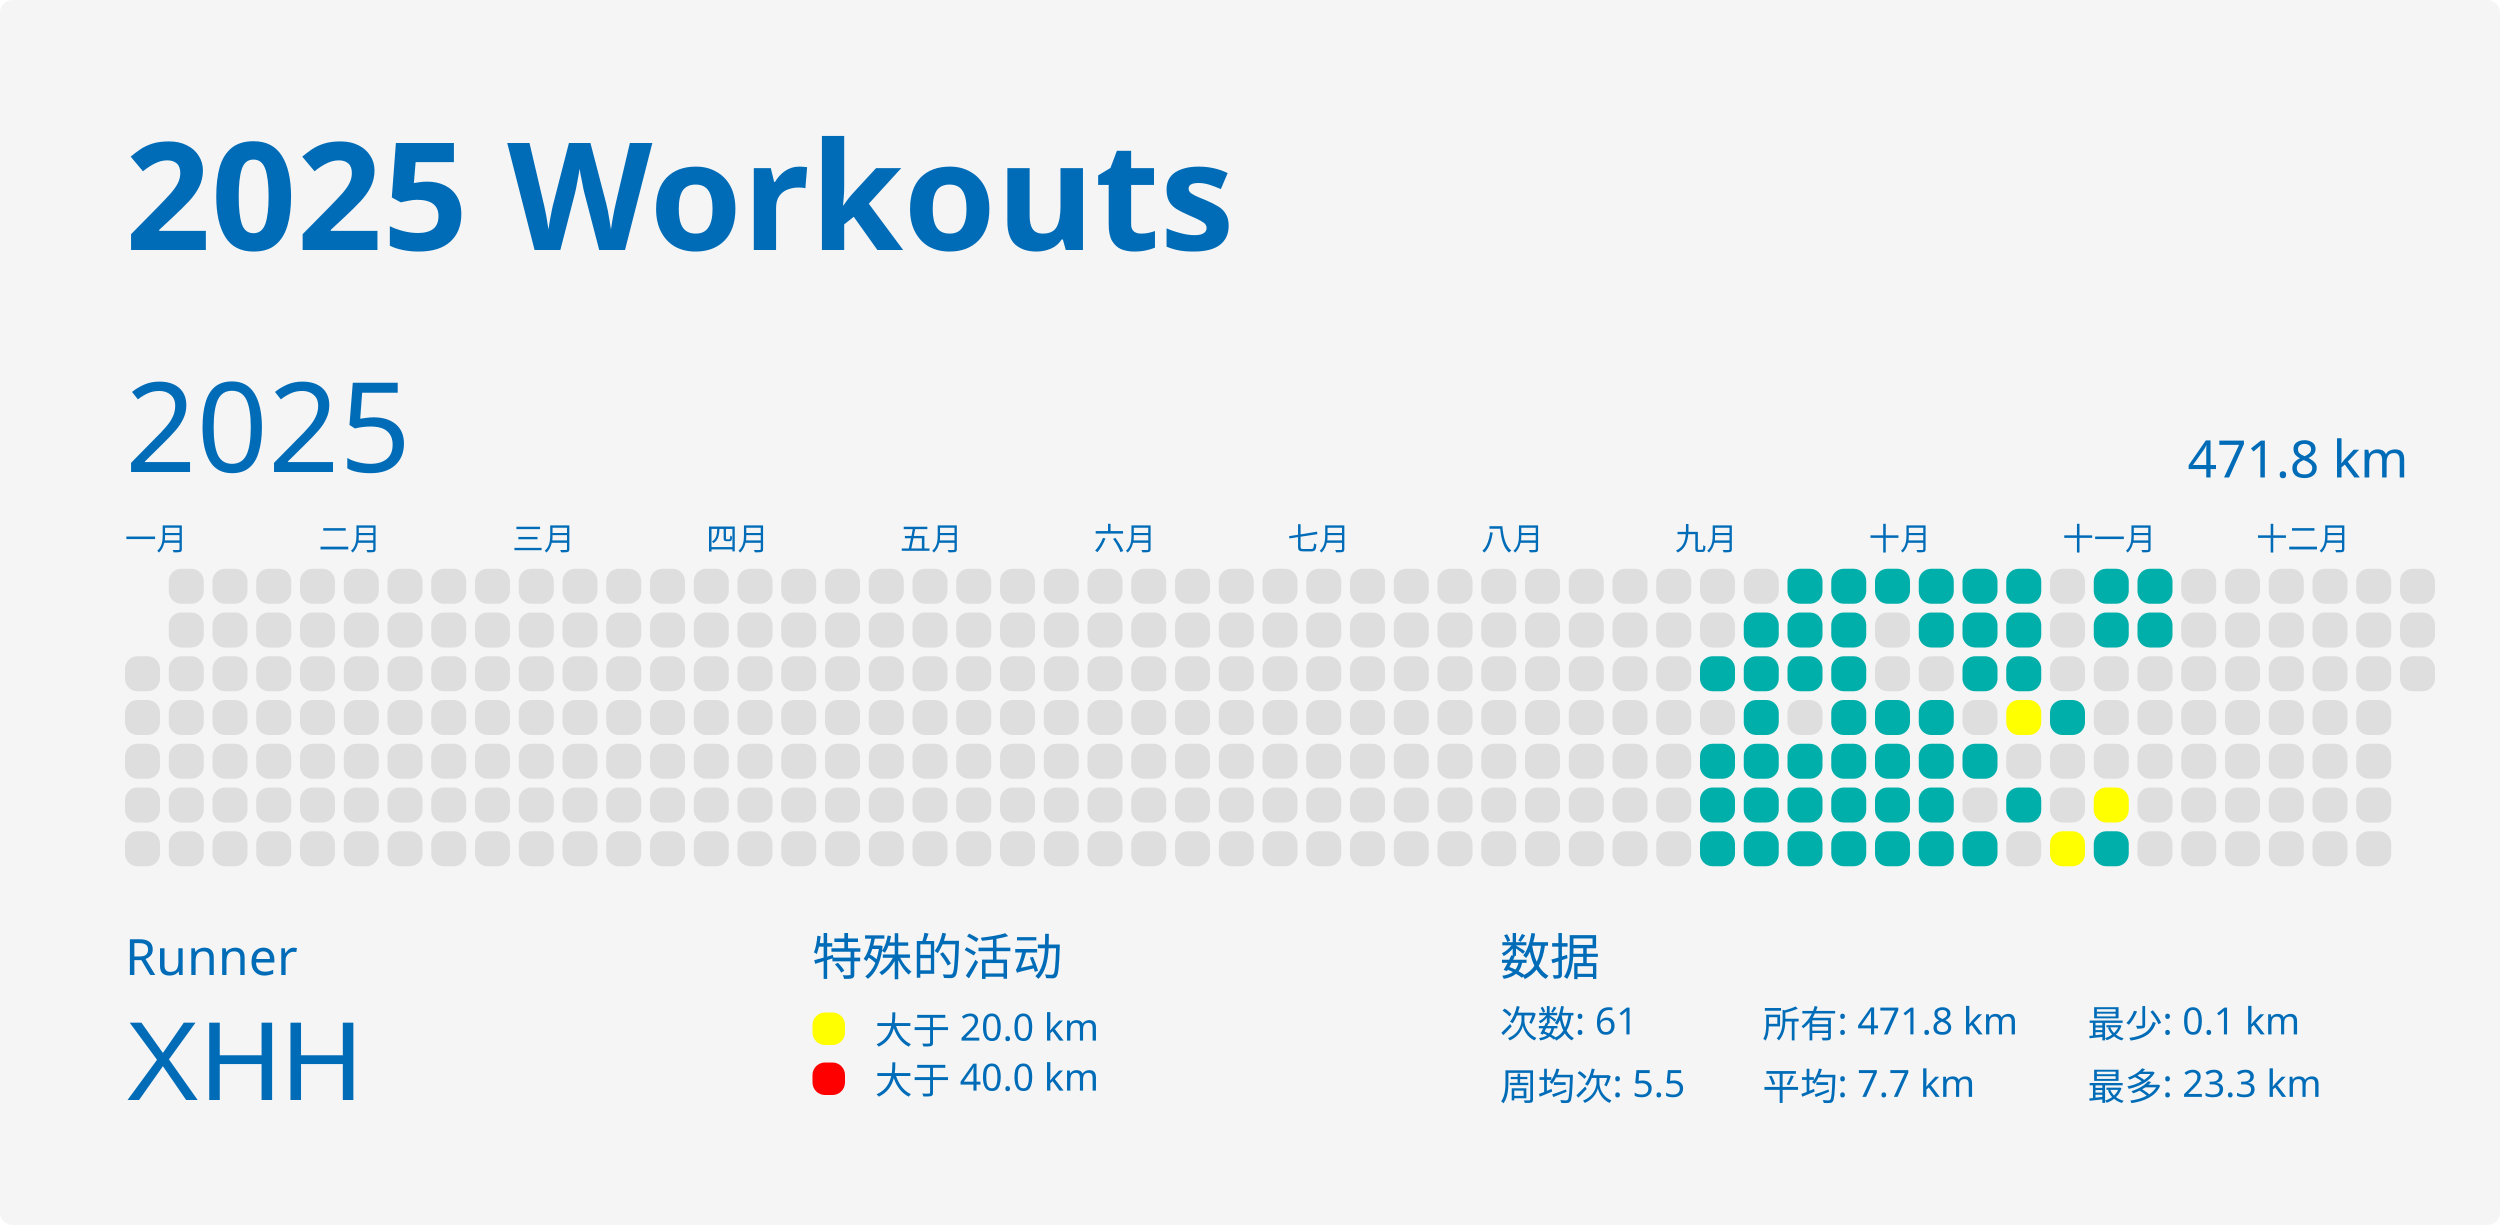
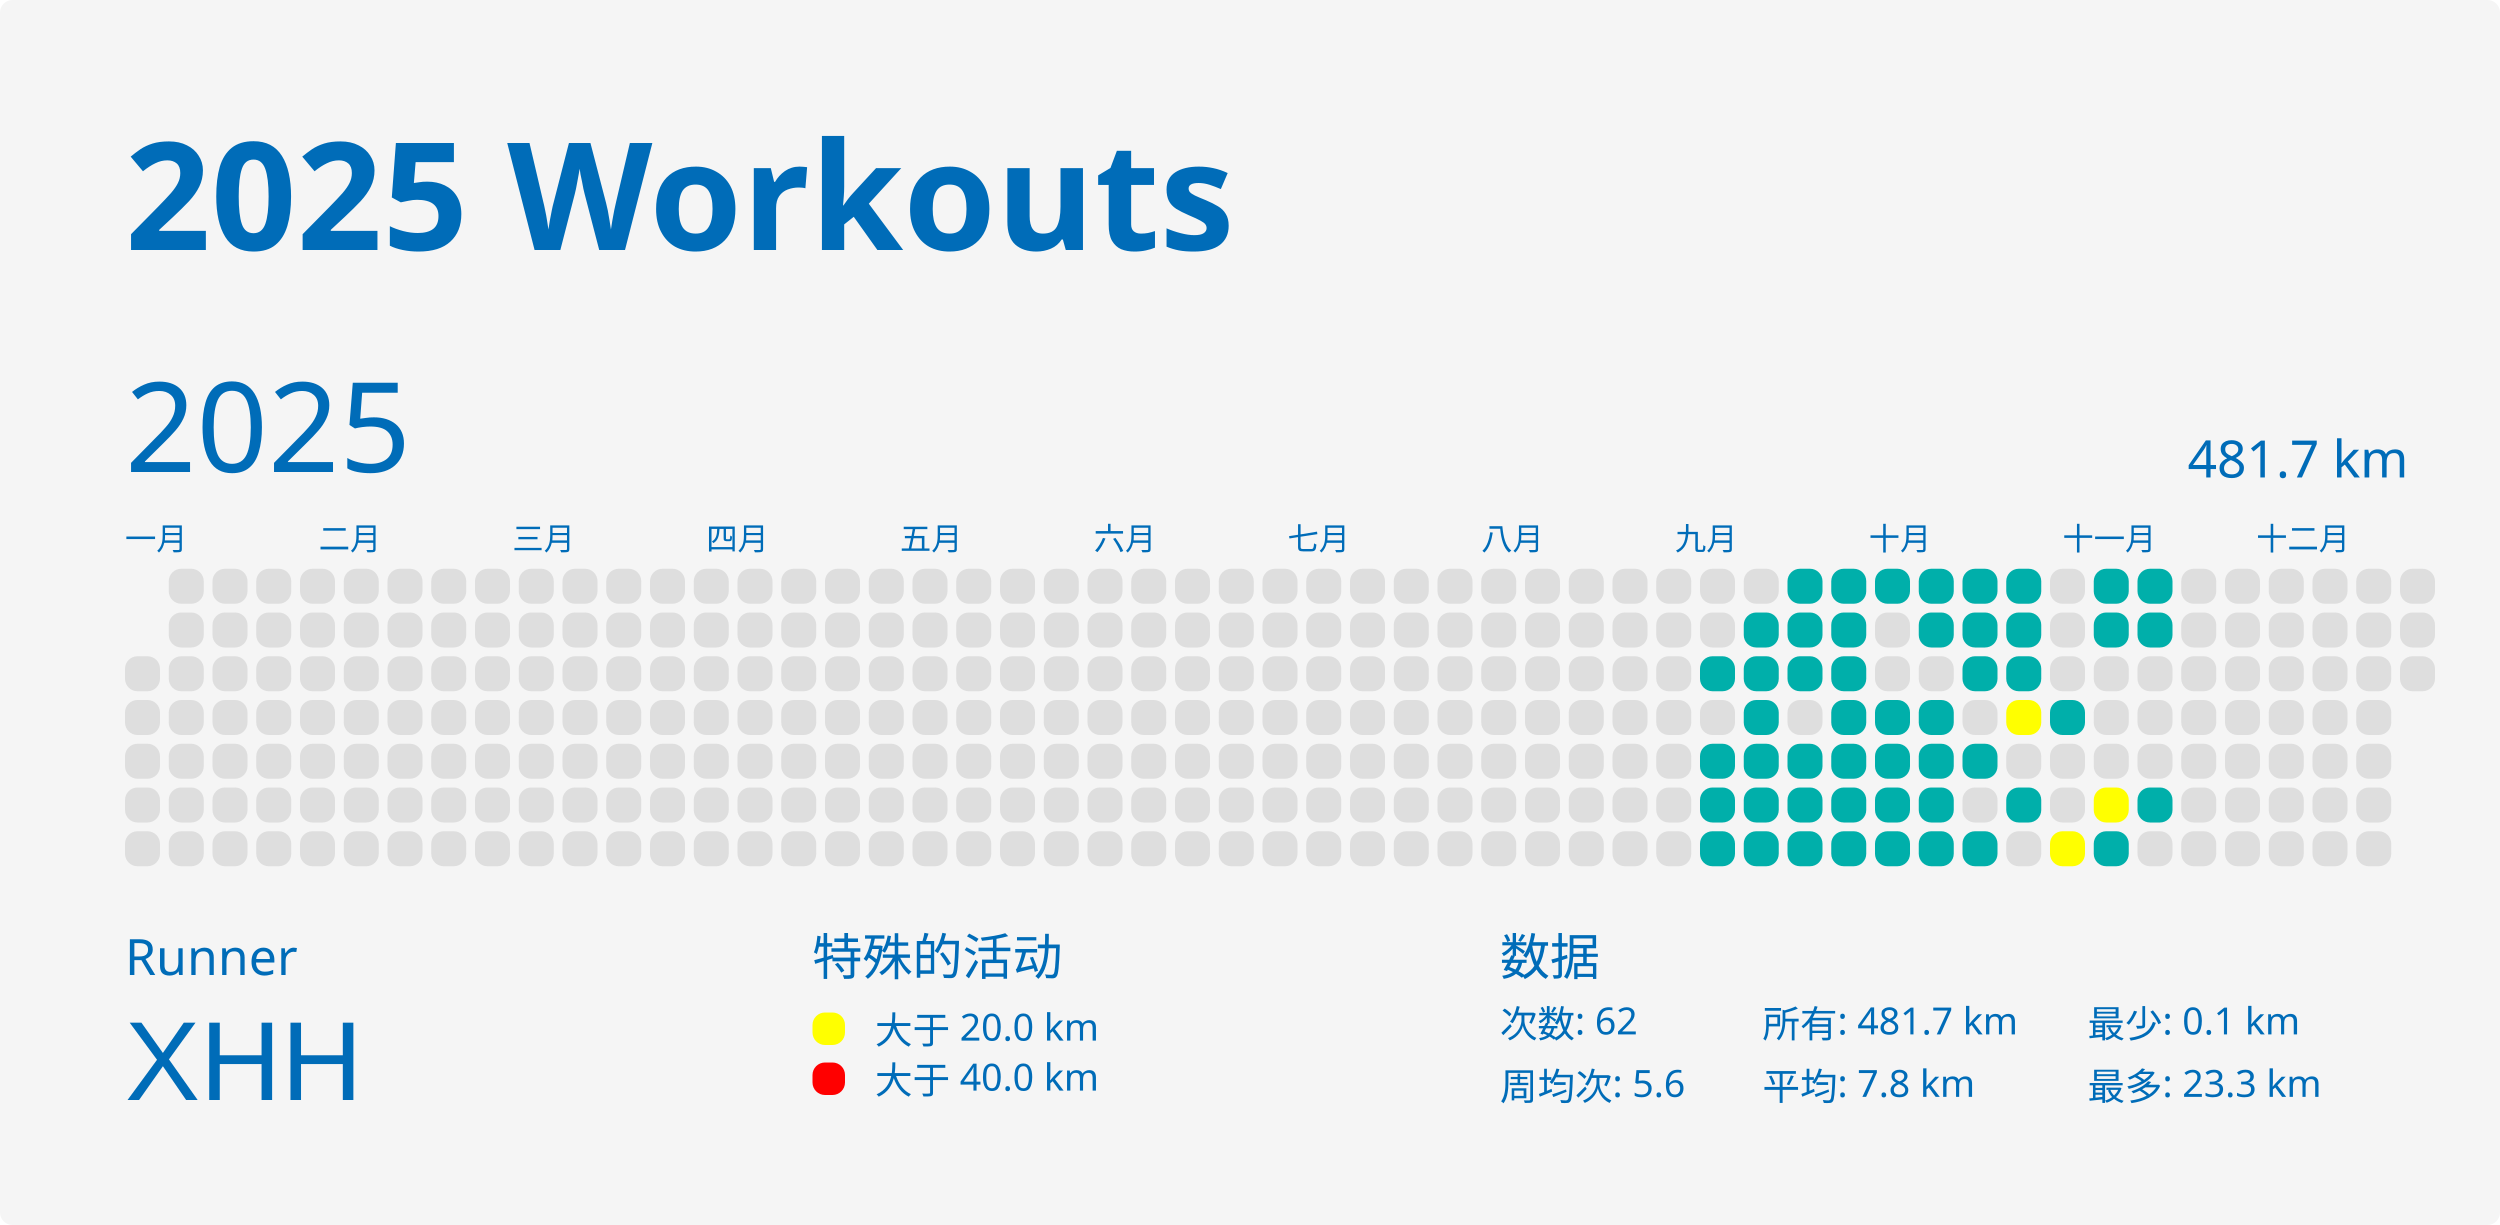
<svg xmlns="http://www.w3.org/2000/svg" baseProfile="full" height="98mm" version="1.1" viewBox="0,0,200,98" width="200mm">
  <defs />
  <rect fill="#f5f5f5" height="98" rx="1" ry="1" width="200" x="0" y="0" />
  <text fill="#006cb8" style="font-size:12px; font-family:MGI-Regular; font-weight:bold;" x="10" y="20">2025 Workouts</text>
  <text fill="#006cb8" style="font-size:4px; font-family:MGI-Regular" x="10" y="78">Runner</text>
  <text fill="#006cb8" style="font-size:9px; font-family:Arial" x="10" y="88">XHH</text>
  <text fill="#006cb8" style="font-size:4px; font-family:MGI-Regular" x="65" y="78">特殊的活动</text>
  <rect fill="yellow" height="2.6" rx="1" ry="1" width="2.6" x="65" y="81" />
  <text fill="#006cb8" style="font-size:3px; font-family:MGI-Regular" x="70" y="83.5">大于 20.0 km</text>
  <rect fill="red" height="2.6" rx="1" ry="1" width="2.6" x="65" y="85" />
  <text fill="#006cb8" style="font-size:3px; font-family:MGI-Regular" x="70" y="87.5">大于 40.0 km</text>
  <text fill="#006cb8" style="font-size:4px; font-family:MGI-Regular" x="120" y="78">数据</text>
-   <text fill="#006cb8" style="font-size:3px; font-family:MGI-Regular" x="120" y="83">次数: 61</text>
-   <text fill="#006cb8" style="font-size:3px; font-family:MGI-Regular" x="120" y="88">周均次: 5.5</text>
-   <text fill="#006cb8" style="font-size:3px; font-family:MGI-Regular" x="141" y="83">所有: 471.8 km</text>
-   <text fill="#006cb8" style="font-size:3px; font-family:MGI-Regular" x="141" y="88">平均: 7.7 km</text>
+   <text fill="#006cb8" style="font-size:3px; font-family:MGI-Regular" x="120" y="83">次数: 62</text>
+   <text fill="#006cb8" style="font-size:3px; font-family:MGI-Regular" x="120" y="88">周均次: 5.6</text>
+   <text fill="#006cb8" style="font-size:3px; font-family:MGI-Regular" x="141" y="83">所有: 481.7 km</text>
+   <text fill="#006cb8" style="font-size:3px; font-family:MGI-Regular" x="141" y="88">平均: 7.8 km</text>
  <text fill="#006cb8" style="font-size:3px; font-family:MGI-Regular" x="167" y="83">最少: 0.1 km</text>
  <text fill="#006cb8" style="font-size:3px; font-family:MGI-Regular" x="167" y="88">最多: 23.3 km</text>
  <text dominant-baseline="hanging" fill="#006cb8" style="font-size:10.0px; font-family:MGI-Regular;" x="10" y="30">2025</text>
-   <text dominant-baseline="hanging" fill="#006cb8" style="font-size:4.125px; font-family:MGI-Regular;" x="175" y="35">471.8 km</text>
+   <text dominant-baseline="hanging" fill="#006cb8" style="font-size:4.125px; font-family:MGI-Regular;" x="175" y="35">481.7 km</text>
  <text fill="#006cb8" style="font-size:2.5px; font-family:MGI-Regular" x="10.0" y="44">一月</text>
  <text fill="#006cb8" style="font-size:2.5px; font-family:MGI-Regular" x="25.5" y="44">二月</text>
  <text fill="#006cb8" style="font-size:2.5px; font-family:MGI-Regular" x="41.0" y="44">三月</text>
  <text fill="#006cb8" style="font-size:2.5px; font-family:MGI-Regular" x="56.5" y="44">四月</text>
  <text fill="#006cb8" style="font-size:2.5px; font-family:MGI-Regular" x="72.0" y="44">五月</text>
  <text fill="#006cb8" style="font-size:2.5px; font-family:MGI-Regular" x="87.5" y="44">六月</text>
  <text fill="#006cb8" style="font-size:2.5px; font-family:MGI-Regular" x="103.0" y="44">七月</text>
  <text fill="#006cb8" style="font-size:2.5px; font-family:MGI-Regular" x="118.5" y="44">八月</text>
  <text fill="#006cb8" style="font-size:2.5px; font-family:MGI-Regular" x="134.0" y="44">九月</text>
  <text fill="#006cb8" style="font-size:2.5px; font-family:MGI-Regular" x="149.5" y="44">十月</text>
  <text fill="#006cb8" style="font-size:2.5px; font-family:MGI-Regular" x="165.0" y="44">十一月</text>
  <text fill="#006cb8" style="font-size:2.5px; font-family:MGI-Regular" x="180.5" y="44">十二月</text>
  <rect fill="#dedede" height="2.8" rx="1" ry="1" width="2.8" x="10.0" y="52.5" />
  <rect fill="#dedede" height="2.8" rx="1" ry="1" width="2.8" x="10.0" y="56.0" />
  <rect fill="#dedede" height="2.8" rx="1" ry="1" width="2.8" x="10.0" y="59.5" />
  <rect fill="#dedede" height="2.8" rx="1" ry="1" width="2.8" x="10.0" y="63.0" />
  <rect fill="#dedede" height="2.8" rx="1" ry="1" width="2.8" x="10.0" y="66.5" />
  <rect fill="#dedede" height="2.8" rx="1" ry="1" width="2.8" x="13.5" y="45.5" />
  <rect fill="#dedede" height="2.8" rx="1" ry="1" width="2.8" x="13.5" y="49.0" />
  <rect fill="#dedede" height="2.8" rx="1" ry="1" width="2.8" x="13.5" y="52.5" />
  <rect fill="#dedede" height="2.8" rx="1" ry="1" width="2.8" x="13.5" y="56.0" />
  <rect fill="#dedede" height="2.8" rx="1" ry="1" width="2.8" x="13.5" y="59.5" />
  <rect fill="#dedede" height="2.8" rx="1" ry="1" width="2.8" x="13.5" y="63.0" />
  <rect fill="#dedede" height="2.8" rx="1" ry="1" width="2.8" x="13.5" y="66.5" />
  <rect fill="#dedede" height="2.8" rx="1" ry="1" width="2.8" x="17.0" y="45.5" />
  <rect fill="#dedede" height="2.8" rx="1" ry="1" width="2.8" x="17.0" y="49.0" />
  <rect fill="#dedede" height="2.8" rx="1" ry="1" width="2.8" x="17.0" y="52.5" />
  <rect fill="#dedede" height="2.8" rx="1" ry="1" width="2.8" x="17.0" y="56.0" />
  <rect fill="#dedede" height="2.8" rx="1" ry="1" width="2.8" x="17.0" y="59.5" />
  <rect fill="#dedede" height="2.8" rx="1" ry="1" width="2.8" x="17.0" y="63.0" />
  <rect fill="#dedede" height="2.8" rx="1" ry="1" width="2.8" x="17.0" y="66.5" />
  <rect fill="#dedede" height="2.8" rx="1" ry="1" width="2.8" x="20.5" y="45.5" />
  <rect fill="#dedede" height="2.8" rx="1" ry="1" width="2.8" x="20.5" y="49.0" />
  <rect fill="#dedede" height="2.8" rx="1" ry="1" width="2.8" x="20.5" y="52.5" />
  <rect fill="#dedede" height="2.8" rx="1" ry="1" width="2.8" x="20.5" y="56.0" />
  <rect fill="#dedede" height="2.8" rx="1" ry="1" width="2.8" x="20.5" y="59.5" />
  <rect fill="#dedede" height="2.8" rx="1" ry="1" width="2.8" x="20.5" y="63.0" />
  <rect fill="#dedede" height="2.8" rx="1" ry="1" width="2.8" x="20.5" y="66.5" />
  <rect fill="#dedede" height="2.8" rx="1" ry="1" width="2.8" x="24.0" y="45.5" />
  <rect fill="#dedede" height="2.8" rx="1" ry="1" width="2.8" x="24.0" y="49.0" />
  <rect fill="#dedede" height="2.8" rx="1" ry="1" width="2.8" x="24.0" y="52.5" />
  <rect fill="#dedede" height="2.8" rx="1" ry="1" width="2.8" x="24.0" y="56.0" />
  <rect fill="#dedede" height="2.8" rx="1" ry="1" width="2.8" x="24.0" y="59.5" />
  <rect fill="#dedede" height="2.8" rx="1" ry="1" width="2.8" x="24.0" y="63.0" />
  <rect fill="#dedede" height="2.8" rx="1" ry="1" width="2.8" x="24.0" y="66.5" />
  <rect fill="#dedede" height="2.8" rx="1" ry="1" width="2.8" x="27.5" y="45.5" />
  <rect fill="#dedede" height="2.8" rx="1" ry="1" width="2.8" x="27.5" y="49.0" />
  <rect fill="#dedede" height="2.8" rx="1" ry="1" width="2.8" x="27.5" y="52.5" />
  <rect fill="#dedede" height="2.8" rx="1" ry="1" width="2.8" x="27.5" y="56.0" />
  <rect fill="#dedede" height="2.8" rx="1" ry="1" width="2.8" x="27.5" y="59.5" />
  <rect fill="#dedede" height="2.8" rx="1" ry="1" width="2.8" x="27.5" y="63.0" />
  <rect fill="#dedede" height="2.8" rx="1" ry="1" width="2.8" x="27.5" y="66.5" />
  <rect fill="#dedede" height="2.8" rx="1" ry="1" width="2.8" x="31.0" y="45.5" />
  <rect fill="#dedede" height="2.8" rx="1" ry="1" width="2.8" x="31.0" y="49.0" />
  <rect fill="#dedede" height="2.8" rx="1" ry="1" width="2.8" x="31.0" y="52.5" />
  <rect fill="#dedede" height="2.8" rx="1" ry="1" width="2.8" x="31.0" y="56.0" />
  <rect fill="#dedede" height="2.8" rx="1" ry="1" width="2.8" x="31.0" y="59.5" />
  <rect fill="#dedede" height="2.8" rx="1" ry="1" width="2.8" x="31.0" y="63.0" />
  <rect fill="#dedede" height="2.8" rx="1" ry="1" width="2.8" x="31.0" y="66.5" />
  <rect fill="#dedede" height="2.8" rx="1" ry="1" width="2.8" x="34.5" y="45.5" />
  <rect fill="#dedede" height="2.8" rx="1" ry="1" width="2.8" x="34.5" y="49.0" />
  <rect fill="#dedede" height="2.8" rx="1" ry="1" width="2.8" x="34.5" y="52.5" />
  <rect fill="#dedede" height="2.8" rx="1" ry="1" width="2.8" x="34.5" y="56.0" />
  <rect fill="#dedede" height="2.8" rx="1" ry="1" width="2.8" x="34.5" y="59.5" />
  <rect fill="#dedede" height="2.8" rx="1" ry="1" width="2.8" x="34.5" y="63.0" />
  <rect fill="#dedede" height="2.8" rx="1" ry="1" width="2.8" x="34.5" y="66.5" />
  <rect fill="#dedede" height="2.8" rx="1" ry="1" width="2.8" x="38.0" y="45.5" />
  <rect fill="#dedede" height="2.8" rx="1" ry="1" width="2.8" x="38.0" y="49.0" />
  <rect fill="#dedede" height="2.8" rx="1" ry="1" width="2.8" x="38.0" y="52.5" />
  <rect fill="#dedede" height="2.8" rx="1" ry="1" width="2.8" x="38.0" y="56.0" />
  <rect fill="#dedede" height="2.8" rx="1" ry="1" width="2.8" x="38.0" y="59.5" />
  <rect fill="#dedede" height="2.8" rx="1" ry="1" width="2.8" x="38.0" y="63.0" />
  <rect fill="#dedede" height="2.8" rx="1" ry="1" width="2.8" x="38.0" y="66.5" />
  <rect fill="#dedede" height="2.8" rx="1" ry="1" width="2.8" x="41.5" y="45.5" />
  <rect fill="#dedede" height="2.8" rx="1" ry="1" width="2.8" x="41.5" y="49.0" />
  <rect fill="#dedede" height="2.8" rx="1" ry="1" width="2.8" x="41.5" y="52.5" />
  <rect fill="#dedede" height="2.8" rx="1" ry="1" width="2.8" x="41.5" y="56.0" />
  <rect fill="#dedede" height="2.8" rx="1" ry="1" width="2.8" x="41.5" y="59.5" />
  <rect fill="#dedede" height="2.8" rx="1" ry="1" width="2.8" x="41.5" y="63.0" />
  <rect fill="#dedede" height="2.8" rx="1" ry="1" width="2.8" x="41.5" y="66.5" />
  <rect fill="#dedede" height="2.8" rx="1" ry="1" width="2.8" x="45.0" y="45.5" />
  <rect fill="#dedede" height="2.8" rx="1" ry="1" width="2.8" x="45.0" y="49.0" />
  <rect fill="#dedede" height="2.8" rx="1" ry="1" width="2.8" x="45.0" y="52.5" />
  <rect fill="#dedede" height="2.8" rx="1" ry="1" width="2.8" x="45.0" y="56.0" />
  <rect fill="#dedede" height="2.8" rx="1" ry="1" width="2.8" x="45.0" y="59.5" />
  <rect fill="#dedede" height="2.8" rx="1" ry="1" width="2.8" x="45.0" y="63.0" />
  <rect fill="#dedede" height="2.8" rx="1" ry="1" width="2.8" x="45.0" y="66.5" />
  <rect fill="#dedede" height="2.8" rx="1" ry="1" width="2.8" x="48.5" y="45.5" />
  <rect fill="#dedede" height="2.8" rx="1" ry="1" width="2.8" x="48.5" y="49.0" />
  <rect fill="#dedede" height="2.8" rx="1" ry="1" width="2.8" x="48.5" y="52.5" />
  <rect fill="#dedede" height="2.8" rx="1" ry="1" width="2.8" x="48.5" y="56.0" />
  <rect fill="#dedede" height="2.8" rx="1" ry="1" width="2.8" x="48.5" y="59.5" />
  <rect fill="#dedede" height="2.8" rx="1" ry="1" width="2.8" x="48.5" y="63.0" />
  <rect fill="#dedede" height="2.8" rx="1" ry="1" width="2.8" x="48.5" y="66.5" />
  <rect fill="#dedede" height="2.8" rx="1" ry="1" width="2.8" x="52.0" y="45.5" />
  <rect fill="#dedede" height="2.8" rx="1" ry="1" width="2.8" x="52.0" y="49.0" />
  <rect fill="#dedede" height="2.8" rx="1" ry="1" width="2.8" x="52.0" y="52.5" />
  <rect fill="#dedede" height="2.8" rx="1" ry="1" width="2.8" x="52.0" y="56.0" />
  <rect fill="#dedede" height="2.8" rx="1" ry="1" width="2.8" x="52.0" y="59.5" />
  <rect fill="#dedede" height="2.8" rx="1" ry="1" width="2.8" x="52.0" y="63.0" />
  <rect fill="#dedede" height="2.8" rx="1" ry="1" width="2.8" x="52.0" y="66.5" />
  <rect fill="#dedede" height="2.8" rx="1" ry="1" width="2.8" x="55.5" y="45.5" />
  <rect fill="#dedede" height="2.8" rx="1" ry="1" width="2.8" x="55.5" y="49.0" />
  <rect fill="#dedede" height="2.8" rx="1" ry="1" width="2.8" x="55.5" y="52.5" />
  <rect fill="#dedede" height="2.8" rx="1" ry="1" width="2.8" x="55.5" y="56.0" />
  <rect fill="#dedede" height="2.8" rx="1" ry="1" width="2.8" x="55.5" y="59.5" />
  <rect fill="#dedede" height="2.8" rx="1" ry="1" width="2.8" x="55.5" y="63.0" />
  <rect fill="#dedede" height="2.8" rx="1" ry="1" width="2.8" x="55.5" y="66.5" />
  <rect fill="#dedede" height="2.8" rx="1" ry="1" width="2.8" x="59.0" y="45.5" />
  <rect fill="#dedede" height="2.8" rx="1" ry="1" width="2.8" x="59.0" y="49.0" />
  <rect fill="#dedede" height="2.8" rx="1" ry="1" width="2.8" x="59.0" y="52.5" />
  <rect fill="#dedede" height="2.8" rx="1" ry="1" width="2.8" x="59.0" y="56.0" />
  <rect fill="#dedede" height="2.8" rx="1" ry="1" width="2.8" x="59.0" y="59.5" />
  <rect fill="#dedede" height="2.8" rx="1" ry="1" width="2.8" x="59.0" y="63.0" />
  <rect fill="#dedede" height="2.8" rx="1" ry="1" width="2.8" x="59.0" y="66.5" />
  <rect fill="#dedede" height="2.8" rx="1" ry="1" width="2.8" x="62.5" y="45.5" />
  <rect fill="#dedede" height="2.8" rx="1" ry="1" width="2.8" x="62.5" y="49.0" />
  <rect fill="#dedede" height="2.8" rx="1" ry="1" width="2.8" x="62.5" y="52.5" />
  <rect fill="#dedede" height="2.8" rx="1" ry="1" width="2.8" x="62.5" y="56.0" />
  <rect fill="#dedede" height="2.8" rx="1" ry="1" width="2.8" x="62.5" y="59.5" />
  <rect fill="#dedede" height="2.8" rx="1" ry="1" width="2.8" x="62.5" y="63.0" />
  <rect fill="#dedede" height="2.8" rx="1" ry="1" width="2.8" x="62.5" y="66.5" />
  <rect fill="#dedede" height="2.8" rx="1" ry="1" width="2.8" x="66.0" y="45.5" />
  <rect fill="#dedede" height="2.8" rx="1" ry="1" width="2.8" x="66.0" y="49.0" />
  <rect fill="#dedede" height="2.8" rx="1" ry="1" width="2.8" x="66.0" y="52.5" />
  <rect fill="#dedede" height="2.8" rx="1" ry="1" width="2.8" x="66.0" y="56.0" />
  <rect fill="#dedede" height="2.8" rx="1" ry="1" width="2.8" x="66.0" y="59.5" />
  <rect fill="#dedede" height="2.8" rx="1" ry="1" width="2.8" x="66.0" y="63.0" />
  <rect fill="#dedede" height="2.8" rx="1" ry="1" width="2.8" x="66.0" y="66.5" />
  <rect fill="#dedede" height="2.8" rx="1" ry="1" width="2.8" x="69.5" y="45.5" />
  <rect fill="#dedede" height="2.8" rx="1" ry="1" width="2.8" x="69.5" y="49.0" />
  <rect fill="#dedede" height="2.8" rx="1" ry="1" width="2.8" x="69.5" y="52.5" />
  <rect fill="#dedede" height="2.8" rx="1" ry="1" width="2.8" x="69.5" y="56.0" />
  <rect fill="#dedede" height="2.8" rx="1" ry="1" width="2.8" x="69.5" y="59.5" />
  <rect fill="#dedede" height="2.8" rx="1" ry="1" width="2.8" x="69.5" y="63.0" />
  <rect fill="#dedede" height="2.8" rx="1" ry="1" width="2.8" x="69.5" y="66.5" />
  <rect fill="#dedede" height="2.8" rx="1" ry="1" width="2.8" x="73.0" y="45.5" />
  <rect fill="#dedede" height="2.8" rx="1" ry="1" width="2.8" x="73.0" y="49.0" />
  <rect fill="#dedede" height="2.8" rx="1" ry="1" width="2.8" x="73.0" y="52.5" />
  <rect fill="#dedede" height="2.8" rx="1" ry="1" width="2.8" x="73.0" y="56.0" />
  <rect fill="#dedede" height="2.8" rx="1" ry="1" width="2.8" x="73.0" y="59.5" />
  <rect fill="#dedede" height="2.8" rx="1" ry="1" width="2.8" x="73.0" y="63.0" />
  <rect fill="#dedede" height="2.8" rx="1" ry="1" width="2.8" x="73.0" y="66.5" />
  <rect fill="#dedede" height="2.8" rx="1" ry="1" width="2.8" x="76.5" y="45.5" />
  <rect fill="#dedede" height="2.8" rx="1" ry="1" width="2.8" x="76.5" y="49.0" />
  <rect fill="#dedede" height="2.8" rx="1" ry="1" width="2.8" x="76.5" y="52.5" />
  <rect fill="#dedede" height="2.8" rx="1" ry="1" width="2.8" x="76.5" y="56.0" />
  <rect fill="#dedede" height="2.8" rx="1" ry="1" width="2.8" x="76.5" y="59.5" />
  <rect fill="#dedede" height="2.8" rx="1" ry="1" width="2.8" x="76.5" y="63.0" />
  <rect fill="#dedede" height="2.8" rx="1" ry="1" width="2.8" x="76.5" y="66.5" />
  <rect fill="#dedede" height="2.8" rx="1" ry="1" width="2.8" x="80.0" y="45.5" />
  <rect fill="#dedede" height="2.8" rx="1" ry="1" width="2.8" x="80.0" y="49.0" />
  <rect fill="#dedede" height="2.8" rx="1" ry="1" width="2.8" x="80.0" y="52.5" />
  <rect fill="#dedede" height="2.8" rx="1" ry="1" width="2.8" x="80.0" y="56.0" />
  <rect fill="#dedede" height="2.8" rx="1" ry="1" width="2.8" x="80.0" y="59.5" />
  <rect fill="#dedede" height="2.8" rx="1" ry="1" width="2.8" x="80.0" y="63.0" />
  <rect fill="#dedede" height="2.8" rx="1" ry="1" width="2.8" x="80.0" y="66.5" />
  <rect fill="#dedede" height="2.8" rx="1" ry="1" width="2.8" x="83.5" y="45.5" />
  <rect fill="#dedede" height="2.8" rx="1" ry="1" width="2.8" x="83.5" y="49.0" />
  <rect fill="#dedede" height="2.8" rx="1" ry="1" width="2.8" x="83.5" y="52.5" />
  <rect fill="#dedede" height="2.8" rx="1" ry="1" width="2.8" x="83.5" y="56.0" />
  <rect fill="#dedede" height="2.8" rx="1" ry="1" width="2.8" x="83.5" y="59.5" />
  <rect fill="#dedede" height="2.8" rx="1" ry="1" width="2.8" x="83.5" y="63.0" />
  <rect fill="#dedede" height="2.8" rx="1" ry="1" width="2.8" x="83.5" y="66.5" />
  <rect fill="#dedede" height="2.8" rx="1" ry="1" width="2.8" x="87.0" y="45.5" />
  <rect fill="#dedede" height="2.8" rx="1" ry="1" width="2.8" x="87.0" y="49.0" />
  <rect fill="#dedede" height="2.8" rx="1" ry="1" width="2.8" x="87.0" y="52.5" />
  <rect fill="#dedede" height="2.8" rx="1" ry="1" width="2.8" x="87.0" y="56.0" />
  <rect fill="#dedede" height="2.8" rx="1" ry="1" width="2.8" x="87.0" y="59.5" />
  <rect fill="#dedede" height="2.8" rx="1" ry="1" width="2.8" x="87.0" y="63.0" />
  <rect fill="#dedede" height="2.8" rx="1" ry="1" width="2.8" x="87.0" y="66.5" />
  <rect fill="#dedede" height="2.8" rx="1" ry="1" width="2.8" x="90.5" y="45.5" />
  <rect fill="#dedede" height="2.8" rx="1" ry="1" width="2.8" x="90.5" y="49.0" />
  <rect fill="#dedede" height="2.8" rx="1" ry="1" width="2.8" x="90.5" y="52.5" />
  <rect fill="#dedede" height="2.8" rx="1" ry="1" width="2.8" x="90.5" y="56.0" />
  <rect fill="#dedede" height="2.8" rx="1" ry="1" width="2.8" x="90.5" y="59.5" />
  <rect fill="#dedede" height="2.8" rx="1" ry="1" width="2.8" x="90.5" y="63.0" />
  <rect fill="#dedede" height="2.8" rx="1" ry="1" width="2.8" x="90.5" y="66.5" />
  <rect fill="#dedede" height="2.8" rx="1" ry="1" width="2.8" x="94.0" y="45.5" />
  <rect fill="#dedede" height="2.8" rx="1" ry="1" width="2.8" x="94.0" y="49.0" />
  <rect fill="#dedede" height="2.8" rx="1" ry="1" width="2.8" x="94.0" y="52.5" />
  <rect fill="#dedede" height="2.8" rx="1" ry="1" width="2.8" x="94.0" y="56.0" />
  <rect fill="#dedede" height="2.8" rx="1" ry="1" width="2.8" x="94.0" y="59.5" />
  <rect fill="#dedede" height="2.8" rx="1" ry="1" width="2.8" x="94.0" y="63.0" />
  <rect fill="#dedede" height="2.8" rx="1" ry="1" width="2.8" x="94.0" y="66.5" />
  <rect fill="#dedede" height="2.8" rx="1" ry="1" width="2.8" x="97.5" y="45.5" />
  <rect fill="#dedede" height="2.8" rx="1" ry="1" width="2.8" x="97.5" y="49.0" />
  <rect fill="#dedede" height="2.8" rx="1" ry="1" width="2.8" x="97.5" y="52.5" />
  <rect fill="#dedede" height="2.8" rx="1" ry="1" width="2.8" x="97.5" y="56.0" />
  <rect fill="#dedede" height="2.8" rx="1" ry="1" width="2.8" x="97.5" y="59.5" />
  <rect fill="#dedede" height="2.8" rx="1" ry="1" width="2.8" x="97.5" y="63.0" />
  <rect fill="#dedede" height="2.8" rx="1" ry="1" width="2.8" x="97.5" y="66.5" />
  <rect fill="#dedede" height="2.8" rx="1" ry="1" width="2.8" x="101.0" y="45.5" />
  <rect fill="#dedede" height="2.8" rx="1" ry="1" width="2.8" x="101.0" y="49.0" />
  <rect fill="#dedede" height="2.8" rx="1" ry="1" width="2.8" x="101.0" y="52.5" />
  <rect fill="#dedede" height="2.8" rx="1" ry="1" width="2.8" x="101.0" y="56.0" />
  <rect fill="#dedede" height="2.8" rx="1" ry="1" width="2.8" x="101.0" y="59.5" />
  <rect fill="#dedede" height="2.8" rx="1" ry="1" width="2.8" x="101.0" y="63.0" />
  <rect fill="#dedede" height="2.8" rx="1" ry="1" width="2.8" x="101.0" y="66.5" />
  <rect fill="#dedede" height="2.8" rx="1" ry="1" width="2.8" x="104.5" y="45.5" />
  <rect fill="#dedede" height="2.8" rx="1" ry="1" width="2.8" x="104.5" y="49.0" />
  <rect fill="#dedede" height="2.8" rx="1" ry="1" width="2.8" x="104.5" y="52.5" />
  <rect fill="#dedede" height="2.8" rx="1" ry="1" width="2.8" x="104.5" y="56.0" />
  <rect fill="#dedede" height="2.8" rx="1" ry="1" width="2.8" x="104.5" y="59.5" />
  <rect fill="#dedede" height="2.8" rx="1" ry="1" width="2.8" x="104.5" y="63.0" />
  <rect fill="#dedede" height="2.8" rx="1" ry="1" width="2.8" x="104.5" y="66.5" />
  <rect fill="#dedede" height="2.8" rx="1" ry="1" width="2.8" x="108.0" y="45.5" />
  <rect fill="#dedede" height="2.8" rx="1" ry="1" width="2.8" x="108.0" y="49.0" />
  <rect fill="#dedede" height="2.8" rx="1" ry="1" width="2.8" x="108.0" y="52.5" />
  <rect fill="#dedede" height="2.8" rx="1" ry="1" width="2.8" x="108.0" y="56.0" />
  <rect fill="#dedede" height="2.8" rx="1" ry="1" width="2.8" x="108.0" y="59.5" />
  <rect fill="#dedede" height="2.8" rx="1" ry="1" width="2.8" x="108.0" y="63.0" />
  <rect fill="#dedede" height="2.8" rx="1" ry="1" width="2.8" x="108.0" y="66.5" />
  <rect fill="#dedede" height="2.8" rx="1" ry="1" width="2.8" x="111.5" y="45.5" />
  <rect fill="#dedede" height="2.8" rx="1" ry="1" width="2.8" x="111.5" y="49.0" />
  <rect fill="#dedede" height="2.8" rx="1" ry="1" width="2.8" x="111.5" y="52.5" />
  <rect fill="#dedede" height="2.8" rx="1" ry="1" width="2.8" x="111.5" y="56.0" />
  <rect fill="#dedede" height="2.8" rx="1" ry="1" width="2.8" x="111.5" y="59.5" />
  <rect fill="#dedede" height="2.8" rx="1" ry="1" width="2.8" x="111.5" y="63.0" />
  <rect fill="#dedede" height="2.8" rx="1" ry="1" width="2.8" x="111.5" y="66.5" />
  <rect fill="#dedede" height="2.8" rx="1" ry="1" width="2.8" x="115.0" y="45.5" />
  <rect fill="#dedede" height="2.8" rx="1" ry="1" width="2.8" x="115.0" y="49.0" />
  <rect fill="#dedede" height="2.8" rx="1" ry="1" width="2.8" x="115.0" y="52.5" />
  <rect fill="#dedede" height="2.8" rx="1" ry="1" width="2.8" x="115.0" y="56.0" />
  <rect fill="#dedede" height="2.8" rx="1" ry="1" width="2.8" x="115.0" y="59.5" />
  <rect fill="#dedede" height="2.8" rx="1" ry="1" width="2.8" x="115.0" y="63.0" />
  <rect fill="#dedede" height="2.8" rx="1" ry="1" width="2.8" x="115.0" y="66.5" />
  <rect fill="#dedede" height="2.8" rx="1" ry="1" width="2.8" x="118.5" y="45.5" />
  <rect fill="#dedede" height="2.8" rx="1" ry="1" width="2.8" x="118.5" y="49.0" />
  <rect fill="#dedede" height="2.8" rx="1" ry="1" width="2.8" x="118.5" y="52.5" />
  <rect fill="#dedede" height="2.8" rx="1" ry="1" width="2.8" x="118.5" y="56.0" />
  <rect fill="#dedede" height="2.8" rx="1" ry="1" width="2.8" x="118.5" y="59.5" />
  <rect fill="#dedede" height="2.8" rx="1" ry="1" width="2.8" x="118.5" y="63.0" />
  <rect fill="#dedede" height="2.8" rx="1" ry="1" width="2.8" x="118.5" y="66.5" />
  <rect fill="#dedede" height="2.8" rx="1" ry="1" width="2.8" x="122.0" y="45.5" />
  <rect fill="#dedede" height="2.8" rx="1" ry="1" width="2.8" x="122.0" y="49.0" />
  <rect fill="#dedede" height="2.8" rx="1" ry="1" width="2.8" x="122.0" y="52.5" />
  <rect fill="#dedede" height="2.8" rx="1" ry="1" width="2.8" x="122.0" y="56.0" />
  <rect fill="#dedede" height="2.8" rx="1" ry="1" width="2.8" x="122.0" y="59.5" />
  <rect fill="#dedede" height="2.8" rx="1" ry="1" width="2.8" x="122.0" y="63.0" />
  <rect fill="#dedede" height="2.8" rx="1" ry="1" width="2.8" x="122.0" y="66.5" />
  <rect fill="#dedede" height="2.8" rx="1" ry="1" width="2.8" x="125.5" y="45.5" />
  <rect fill="#dedede" height="2.8" rx="1" ry="1" width="2.8" x="125.5" y="49.0" />
  <rect fill="#dedede" height="2.8" rx="1" ry="1" width="2.8" x="125.5" y="52.5" />
  <rect fill="#dedede" height="2.8" rx="1" ry="1" width="2.8" x="125.5" y="56.0" />
  <rect fill="#dedede" height="2.8" rx="1" ry="1" width="2.8" x="125.5" y="59.5" />
  <rect fill="#dedede" height="2.8" rx="1" ry="1" width="2.8" x="125.5" y="63.0" />
  <rect fill="#dedede" height="2.8" rx="1" ry="1" width="2.8" x="125.5" y="66.5" />
  <rect fill="#dedede" height="2.8" rx="1" ry="1" width="2.8" x="129.0" y="45.5" />
  <rect fill="#dedede" height="2.8" rx="1" ry="1" width="2.8" x="129.0" y="49.0" />
  <rect fill="#dedede" height="2.8" rx="1" ry="1" width="2.8" x="129.0" y="52.5" />
  <rect fill="#dedede" height="2.8" rx="1" ry="1" width="2.8" x="129.0" y="56.0" />
  <rect fill="#dedede" height="2.8" rx="1" ry="1" width="2.8" x="129.0" y="59.5" />
  <rect fill="#dedede" height="2.8" rx="1" ry="1" width="2.8" x="129.0" y="63.0" />
  <rect fill="#dedede" height="2.8" rx="1" ry="1" width="2.8" x="129.0" y="66.5" />
  <rect fill="#dedede" height="2.8" rx="1" ry="1" width="2.8" x="132.5" y="45.5" />
  <rect fill="#dedede" height="2.8" rx="1" ry="1" width="2.8" x="132.5" y="49.0" />
  <rect fill="#dedede" height="2.8" rx="1" ry="1" width="2.8" x="132.5" y="52.5" />
  <rect fill="#dedede" height="2.8" rx="1" ry="1" width="2.8" x="132.5" y="56.0" />
  <rect fill="#dedede" height="2.8" rx="1" ry="1" width="2.8" x="132.5" y="59.5" />
  <rect fill="#dedede" height="2.8" rx="1" ry="1" width="2.8" x="132.5" y="63.0" />
  <rect fill="#dedede" height="2.8" rx="1" ry="1" width="2.8" x="132.5" y="66.5" />
  <rect fill="#dedede" height="2.8" rx="1" ry="1" width="2.8" x="136.0" y="45.5" />
  <rect fill="#dedede" height="2.8" rx="1" ry="1" width="2.8" x="136.0" y="49.0" />
  <rect fill="#00AFAA" height="2.8" rx="1" ry="1" width="2.8" x="136.0" y="52.5" />
  <rect fill="#dedede" height="2.8" rx="1" ry="1" width="2.8" x="136.0" y="56.0" />
  <rect fill="#00AFAA" height="2.8" rx="1" ry="1" width="2.8" x="136.0" y="59.5" />
  <rect fill="#00AFAA" height="2.8" rx="1" ry="1" width="2.8" x="136.0" y="63.0" />
  <rect fill="#00AFAA" height="2.8" rx="1" ry="1" width="2.8" x="136.0" y="66.5" />
  <rect fill="#dedede" height="2.8" rx="1" ry="1" width="2.8" x="139.5" y="45.5" />
  <rect fill="#00AFAA" height="2.8" rx="1" ry="1" width="2.8" x="139.5" y="49.0" />
  <rect fill="#00AFAA" height="2.8" rx="1" ry="1" width="2.8" x="139.5" y="52.5" />
  <rect fill="#00AFAA" height="2.8" rx="1" ry="1" width="2.8" x="139.5" y="56.0" />
  <rect fill="#00AFAA" height="2.8" rx="1" ry="1" width="2.8" x="139.5" y="59.5" />
  <rect fill="#00AFAA" height="2.8" rx="1" ry="1" width="2.8" x="139.5" y="63.0" />
  <rect fill="#00AFAA" height="2.8" rx="1" ry="1" width="2.8" x="139.5" y="66.5" />
  <rect fill="#00AFAA" height="2.8" rx="1" ry="1" width="2.8" x="143.0" y="45.5" />
  <rect fill="#00AFAA" height="2.8" rx="1" ry="1" width="2.8" x="143.0" y="49.0" />
  <rect fill="#00AFAA" height="2.8" rx="1" ry="1" width="2.8" x="143.0" y="52.5" />
  <rect fill="#dedede" height="2.8" rx="1" ry="1" width="2.8" x="143.0" y="56.0" />
  <rect fill="#00AFAA" height="2.8" rx="1" ry="1" width="2.8" x="143.0" y="59.5" />
  <rect fill="#00AFAA" height="2.8" rx="1" ry="1" width="2.8" x="143.0" y="63.0" />
  <rect fill="#00AFAA" height="2.8" rx="1" ry="1" width="2.8" x="143.0" y="66.5" />
  <rect fill="#00AFAA" height="2.8" rx="1" ry="1" width="2.8" x="146.5" y="45.5" />
  <rect fill="#00AFAA" height="2.8" rx="1" ry="1" width="2.8" x="146.5" y="49.0" />
  <rect fill="#00AFAA" height="2.8" rx="1" ry="1" width="2.8" x="146.5" y="52.5" />
  <rect fill="#00AFAA" height="2.8" rx="1" ry="1" width="2.8" x="146.5" y="56.0" />
  <rect fill="#00AFAA" height="2.8" rx="1" ry="1" width="2.8" x="146.5" y="59.5" />
  <rect fill="#00AFAA" height="2.8" rx="1" ry="1" width="2.8" x="146.5" y="63.0" />
  <rect fill="#00AFAA" height="2.8" rx="1" ry="1" width="2.8" x="146.5" y="66.5" />
  <rect fill="#00AFAA" height="2.8" rx="1" ry="1" width="2.8" x="150.0" y="45.5" />
  <rect fill="#dedede" height="2.8" rx="1" ry="1" width="2.8" x="150.0" y="49.0" />
  <rect fill="#dedede" height="2.8" rx="1" ry="1" width="2.8" x="150.0" y="52.5" />
  <rect fill="#00AFAA" height="2.8" rx="1" ry="1" width="2.8" x="150.0" y="56.0" />
  <rect fill="#00AFAA" height="2.8" rx="1" ry="1" width="2.8" x="150.0" y="59.5" />
  <rect fill="#00AFAA" height="2.8" rx="1" ry="1" width="2.8" x="150.0" y="63.0" />
  <rect fill="#00AFAA" height="2.8" rx="1" ry="1" width="2.8" x="150.0" y="66.5" />
  <rect fill="#00AFAA" height="2.8" rx="1" ry="1" width="2.8" x="153.5" y="45.5" />
  <rect fill="#00AFAA" height="2.8" rx="1" ry="1" width="2.8" x="153.5" y="49.0" />
  <rect fill="#dedede" height="2.8" rx="1" ry="1" width="2.8" x="153.5" y="52.5" />
  <rect fill="#00AFAA" height="2.8" rx="1" ry="1" width="2.8" x="153.5" y="56.0" />
  <rect fill="#00AFAA" height="2.8" rx="1" ry="1" width="2.8" x="153.5" y="59.5" />
  <rect fill="#00AFAA" height="2.8" rx="1" ry="1" width="2.8" x="153.5" y="63.0" />
  <rect fill="#00AFAA" height="2.8" rx="1" ry="1" width="2.8" x="153.5" y="66.5" />
  <rect fill="#00AFAA" height="2.8" rx="1" ry="1" width="2.8" x="157.0" y="45.5" />
  <rect fill="#00AFAA" height="2.8" rx="1" ry="1" width="2.8" x="157.0" y="49.0" />
  <rect fill="#00AFAA" height="2.8" rx="1" ry="1" width="2.8" x="157.0" y="52.5" />
  <rect fill="#dedede" height="2.8" rx="1" ry="1" width="2.8" x="157.0" y="56.0" />
  <rect fill="#00AFAA" height="2.8" rx="1" ry="1" width="2.8" x="157.0" y="59.5" />
  <rect fill="#dedede" height="2.8" rx="1" ry="1" width="2.8" x="157.0" y="63.0" />
  <rect fill="#00AFAA" height="2.8" rx="1" ry="1" width="2.8" x="157.0" y="66.5" />
  <rect fill="#00AFAA" height="2.8" rx="1" ry="1" width="2.8" x="160.5" y="45.5" />
  <rect fill="#00AFAA" height="2.8" rx="1" ry="1" width="2.8" x="160.5" y="49.0" />
  <rect fill="#00AFAA" height="2.8" rx="1" ry="1" width="2.8" x="160.5" y="52.5" />
  <rect fill="yellow" height="2.8" rx="1" ry="1" width="2.8" x="160.5" y="56.0" />
  <rect fill="#dedede" height="2.8" rx="1" ry="1" width="2.8" x="160.5" y="59.5" />
  <rect fill="#00AFAA" height="2.8" rx="1" ry="1" width="2.8" x="160.5" y="63.0" />
  <rect fill="#dedede" height="2.8" rx="1" ry="1" width="2.8" x="160.5" y="66.5" />
  <rect fill="#dedede" height="2.8" rx="1" ry="1" width="2.8" x="164.0" y="45.5" />
  <rect fill="#dedede" height="2.8" rx="1" ry="1" width="2.8" x="164.0" y="49.0" />
  <rect fill="#dedede" height="2.8" rx="1" ry="1" width="2.8" x="164.0" y="52.5" />
  <rect fill="#00AFAA" height="2.8" rx="1" ry="1" width="2.8" x="164.0" y="56.0" />
  <rect fill="#dedede" height="2.8" rx="1" ry="1" width="2.8" x="164.0" y="59.5" />
  <rect fill="#dedede" height="2.8" rx="1" ry="1" width="2.8" x="164.0" y="63.0" />
  <rect fill="yellow" height="2.8" rx="1" ry="1" width="2.8" x="164.0" y="66.5" />
  <rect fill="#00AFAA" height="2.8" rx="1" ry="1" width="2.8" x="167.5" y="45.5" />
  <rect fill="#00AFAA" height="2.8" rx="1" ry="1" width="2.8" x="167.5" y="49.0" />
  <rect fill="#dedede" height="2.8" rx="1" ry="1" width="2.8" x="167.5" y="52.5" />
  <rect fill="#dedede" height="2.8" rx="1" ry="1" width="2.8" x="167.5" y="56.0" />
  <rect fill="#dedede" height="2.8" rx="1" ry="1" width="2.8" x="167.5" y="59.5" />
  <rect fill="yellow" height="2.8" rx="1" ry="1" width="2.8" x="167.5" y="63.0" />
  <rect fill="#00AFAA" height="2.8" rx="1" ry="1" width="2.8" x="167.5" y="66.5" />
  <rect fill="#00AFAA" height="2.8" rx="1" ry="1" width="2.8" x="171.0" y="45.5" />
  <rect fill="#00AFAA" height="2.8" rx="1" ry="1" width="2.8" x="171.0" y="49.0" />
  <rect fill="#dedede" height="2.8" rx="1" ry="1" width="2.8" x="171.0" y="52.5" />
  <rect fill="#dedede" height="2.8" rx="1" ry="1" width="2.8" x="171.0" y="56.0" />
  <rect fill="#dedede" height="2.8" rx="1" ry="1" width="2.8" x="171.0" y="59.5" />
-   <rect fill="#dedede" height="2.8" rx="1" ry="1" width="2.8" x="171.0" y="63.0" />
+   <rect fill="#00AFAA" height="2.8" rx="1" ry="1" width="2.8" x="171.0" y="63.0" />
  <rect fill="#dedede" height="2.8" rx="1" ry="1" width="2.8" x="171.0" y="66.5" />
  <rect fill="#dedede" height="2.8" rx="1" ry="1" width="2.8" x="174.5" y="45.5" />
  <rect fill="#dedede" height="2.8" rx="1" ry="1" width="2.8" x="174.5" y="49.0" />
  <rect fill="#dedede" height="2.8" rx="1" ry="1" width="2.8" x="174.5" y="52.5" />
  <rect fill="#dedede" height="2.8" rx="1" ry="1" width="2.8" x="174.5" y="56.0" />
  <rect fill="#dedede" height="2.8" rx="1" ry="1" width="2.8" x="174.5" y="59.5" />
  <rect fill="#dedede" height="2.8" rx="1" ry="1" width="2.8" x="174.5" y="63.0" />
  <rect fill="#dedede" height="2.8" rx="1" ry="1" width="2.8" x="174.5" y="66.5" />
  <rect fill="#dedede" height="2.8" rx="1" ry="1" width="2.8" x="178.0" y="45.5" />
  <rect fill="#dedede" height="2.8" rx="1" ry="1" width="2.8" x="178.0" y="49.0" />
  <rect fill="#dedede" height="2.8" rx="1" ry="1" width="2.8" x="178.0" y="52.5" />
  <rect fill="#dedede" height="2.8" rx="1" ry="1" width="2.8" x="178.0" y="56.0" />
  <rect fill="#dedede" height="2.8" rx="1" ry="1" width="2.8" x="178.0" y="59.5" />
  <rect fill="#dedede" height="2.8" rx="1" ry="1" width="2.8" x="178.0" y="63.0" />
  <rect fill="#dedede" height="2.8" rx="1" ry="1" width="2.8" x="178.0" y="66.5" />
  <rect fill="#dedede" height="2.8" rx="1" ry="1" width="2.8" x="181.5" y="45.5" />
  <rect fill="#dedede" height="2.8" rx="1" ry="1" width="2.8" x="181.5" y="49.0" />
  <rect fill="#dedede" height="2.8" rx="1" ry="1" width="2.8" x="181.5" y="52.5" />
  <rect fill="#dedede" height="2.8" rx="1" ry="1" width="2.8" x="181.5" y="56.0" />
  <rect fill="#dedede" height="2.8" rx="1" ry="1" width="2.8" x="181.5" y="59.5" />
  <rect fill="#dedede" height="2.8" rx="1" ry="1" width="2.8" x="181.5" y="63.0" />
  <rect fill="#dedede" height="2.8" rx="1" ry="1" width="2.8" x="181.5" y="66.5" />
  <rect fill="#dedede" height="2.8" rx="1" ry="1" width="2.8" x="185.0" y="45.5" />
  <rect fill="#dedede" height="2.8" rx="1" ry="1" width="2.8" x="185.0" y="49.0" />
  <rect fill="#dedede" height="2.8" rx="1" ry="1" width="2.8" x="185.0" y="52.5" />
  <rect fill="#dedede" height="2.8" rx="1" ry="1" width="2.8" x="185.0" y="56.0" />
  <rect fill="#dedede" height="2.8" rx="1" ry="1" width="2.8" x="185.0" y="59.5" />
  <rect fill="#dedede" height="2.8" rx="1" ry="1" width="2.8" x="185.0" y="63.0" />
  <rect fill="#dedede" height="2.8" rx="1" ry="1" width="2.8" x="185.0" y="66.5" />
  <rect fill="#dedede" height="2.8" rx="1" ry="1" width="2.8" x="188.5" y="45.5" />
  <rect fill="#dedede" height="2.8" rx="1" ry="1" width="2.8" x="188.5" y="49.0" />
  <rect fill="#dedede" height="2.8" rx="1" ry="1" width="2.8" x="188.5" y="52.5" />
  <rect fill="#dedede" height="2.8" rx="1" ry="1" width="2.8" x="188.5" y="56.0" />
  <rect fill="#dedede" height="2.8" rx="1" ry="1" width="2.8" x="188.5" y="59.5" />
  <rect fill="#dedede" height="2.8" rx="1" ry="1" width="2.8" x="188.5" y="63.0" />
  <rect fill="#dedede" height="2.8" rx="1" ry="1" width="2.8" x="188.5" y="66.5" />
  <rect fill="#dedede" height="2.8" rx="1" ry="1" width="2.8" x="192.0" y="45.5" />
  <rect fill="#dedede" height="2.8" rx="1" ry="1" width="2.8" x="192.0" y="49.0" />
  <rect fill="#dedede" height="2.8" rx="1" ry="1" width="2.8" x="192.0" y="52.5" />
</svg>
